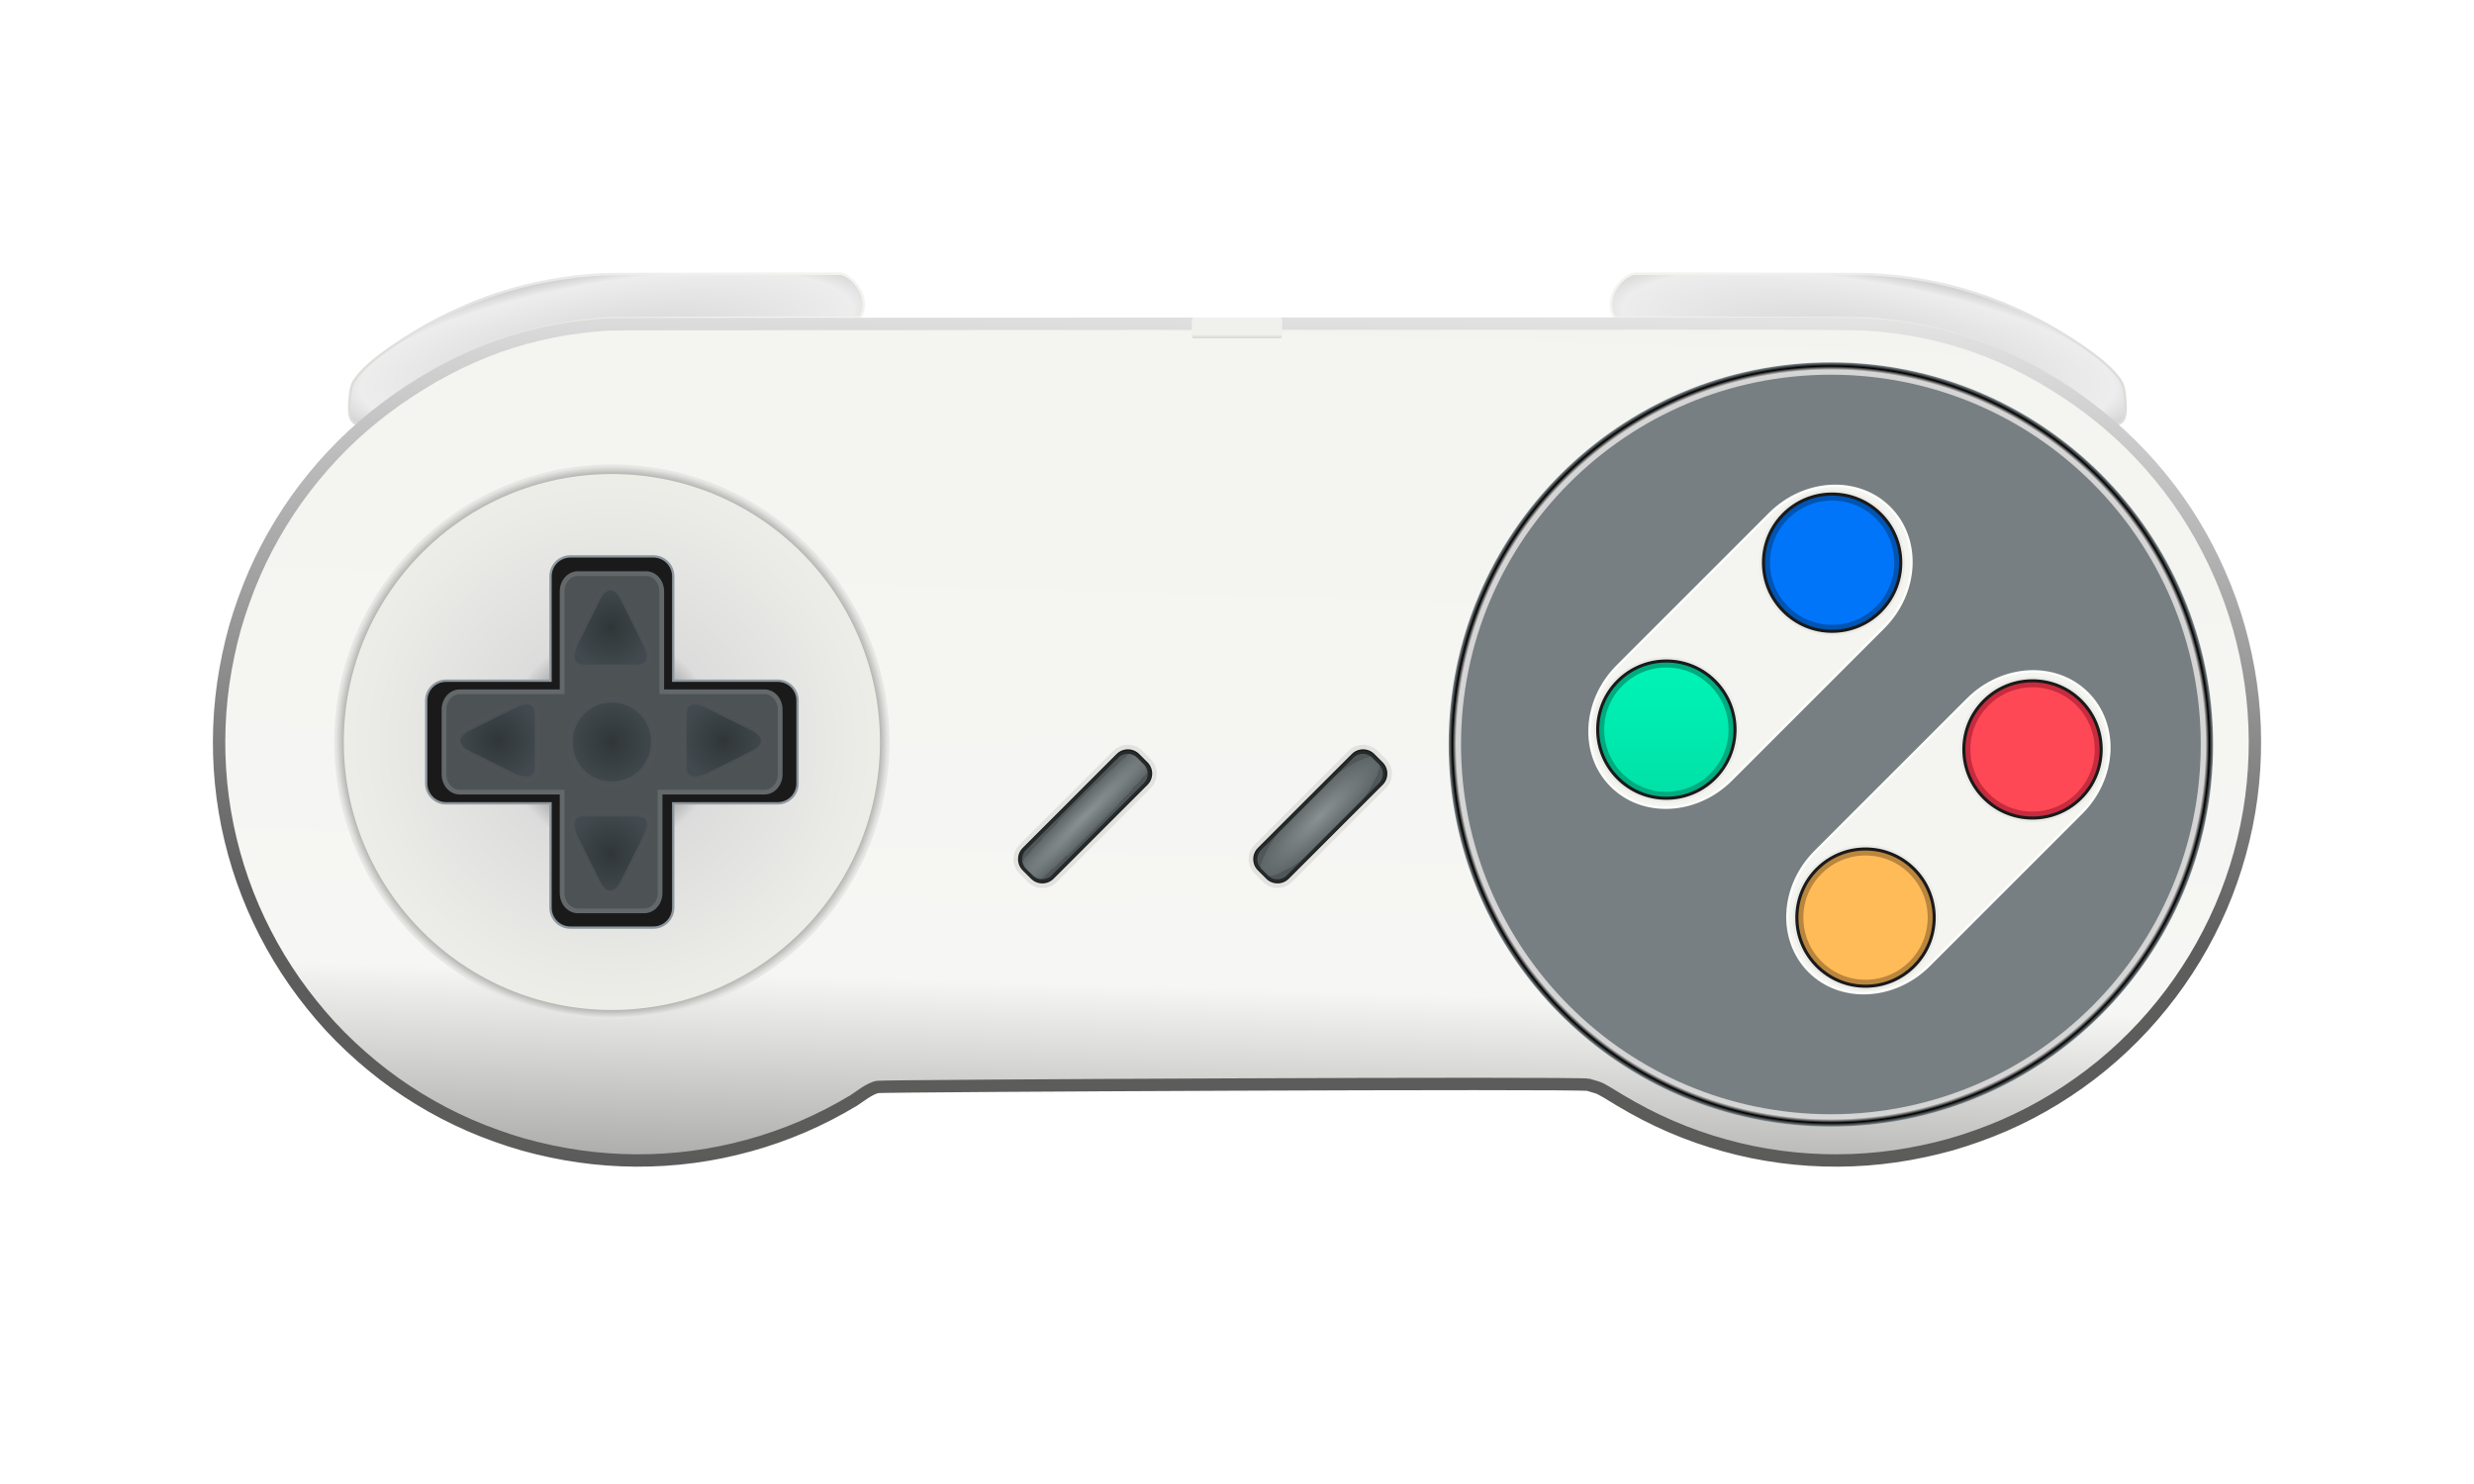
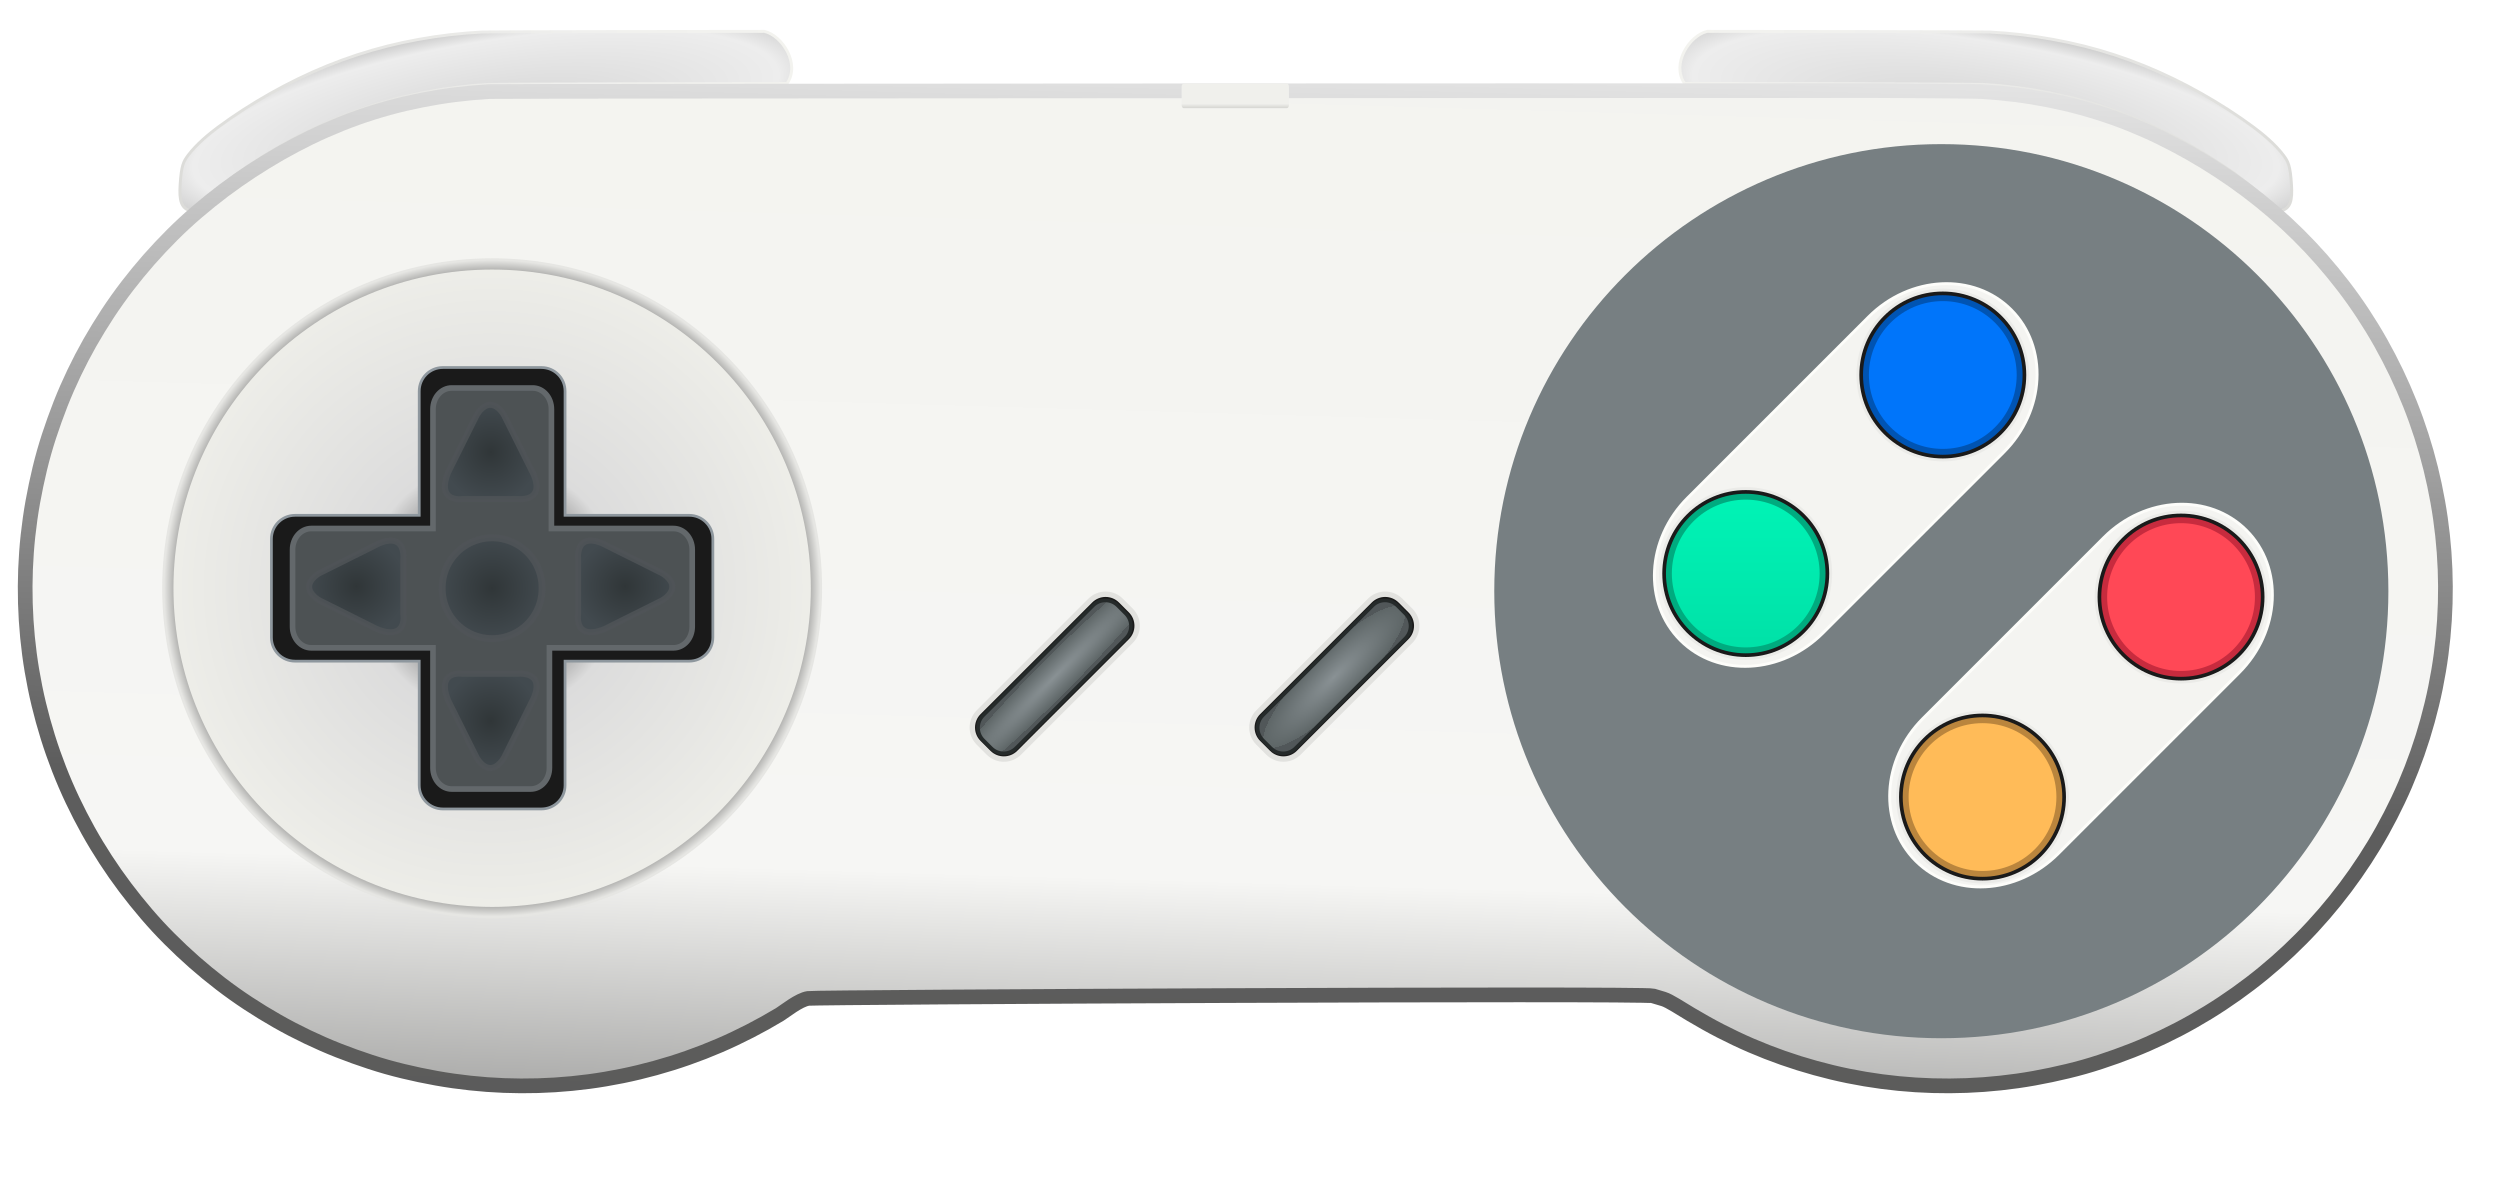
- <svg xmlns="http://www.w3.org/2000/svg" xmlns:xlink="http://www.w3.org/1999/xlink" viewBox="0 0 1000 600" id="svg2" version="1.0" style="enable-background:new">
+ <svg xmlns="http://www.w3.org/2000/svg" xmlns:xlink="http://www.w3.org/1999/xlink" viewBox="80 100 850 400" id="svg2" version="1.0" style="enable-background:new">
  <defs id="defs4">
    <linearGradient id="linearGradient3566">
      <stop style="stop-color:#f0f0ec;stop-opacity:1;" offset="0" id="stop3568" />
      <stop style="stop-color:#babab7;stop-opacity:1;" offset="1" id="stop3570" />
    </linearGradient>
    <linearGradient id="linearGradient4966">
      <stop style="stop-color:#00dea5;stop-opacity:1;" offset="0" id="stop4968" />
      <stop style="stop-color:#00f8b9;stop-opacity:1;" offset="1" id="stop4970" />
    </linearGradient>
    <linearGradient id="linearGradient4907">
      <stop id="stop4909" offset="0" style="stop-color:#8d8d8c;stop-opacity:1" />
      <stop style="stop-color:#f6f6f4;stop-opacity:1" offset="0.254" id="stop4911" />
      <stop id="stop4913" offset="1" style="stop-color:#f3f3ef;stop-opacity:1;" />
    </linearGradient>
    <linearGradient id="linearGradient4899">
      <stop id="stop4901" offset="0" style="stop-color:#dcdcd9;stop-opacity:1;" />
      <stop style="stop-color:#f0f0ee;stop-opacity:1;" offset="0.656" id="stop4903" />
      <stop id="stop4905" offset="1" style="stop-color:#f3f3ef;stop-opacity:1;" />
    </linearGradient>
    <linearGradient id="linearGradient4887">
      <stop style="stop-color:#5b5b5a;stop-opacity:1;" offset="0" id="stop4889" />
      <stop id="stop4897" offset="0.319" style="stop-color:#5d5d5d;stop-opacity:1;" />
      <stop style="stop-color:#f9f9f9;stop-opacity:1;" offset="1" id="stop4891" />
    </linearGradient>
    <linearGradient id="linearGradient4841">
      <stop style="stop-color:#d3d3d3;stop-opacity:1;" offset="0" id="stop4843" />
      <stop id="stop4849" offset="0.54" style="stop-color:#ededed;stop-opacity:1;" />
      <stop style="stop-color:#4d4d4d;stop-opacity:1;" offset="1" id="stop4845" />
    </linearGradient>
    <linearGradient id="linearGradient4831">
      <stop style="stop-color:#000000;stop-opacity:1;" offset="0" id="stop4833" />
      <stop id="stop4839" offset="0.153" style="stop-color:#c5c5c5;stop-opacity:0.498;" />
      <stop style="stop-color:#7c7c7c;stop-opacity:0;" offset="1" id="stop4835" />
    </linearGradient>
    <linearGradient id="linearGradient4821">
      <stop id="stop4825" offset="0" style="stop-color:#adadad;stop-opacity:0" />
      <stop style="stop-color:#b0b0ae;stop-opacity:0.365;" offset="1" id="stop4827" />
      <stop style="stop-color:#151514;stop-opacity:0.718;" offset="1" id="stop4829" />
    </linearGradient>
    <linearGradient id="linearGradient4811">
      <stop id="stop4815" offset="0" style="stop-color:#121212;stop-opacity:0.789;" />
      <stop style="stop-color:#1e1e1e;stop-opacity:0.789;" offset="1" id="stop4817" />
      <stop style="stop-color:#151514;stop-opacity:0.718;" offset="1" id="stop4819" />
    </linearGradient>
    <linearGradient id="linearGradient4783">
      <stop id="stop4785" offset="0" style="stop-color:#565655;stop-opacity:1;" />
      <stop style="stop-color:#adadad;stop-opacity:0.106;" offset="0.192" id="stop4787" />
      <stop id="stop4789" offset="1" style="stop-color:#b0b0ae;stop-opacity:0.365;" />
      <stop id="stop4791" offset="1" style="stop-color:#151514;stop-opacity:0.718;" />
    </linearGradient>
    <linearGradient id="linearGradient4717">
      <stop style="stop-color:#2a2d2e;stop-opacity:1;" offset="0" id="stop4719" />
      <stop id="stop4725" offset="0.98" style="stop-color:#d7d6d7;stop-opacity:1;" />
      <stop style="stop-color:#000000;stop-opacity:1;" offset="0.99" id="stop4731" />
      <stop style="stop-color:#859094;stop-opacity:1;" offset="1" id="stop4721" />
    </linearGradient>
    <linearGradient id="linearGradient4234">
      <stop style="stop-color:#8f8f8d;stop-opacity:1;" offset="0" id="stop4236" />
      <stop id="stop4242" offset="0.677" style="stop-color:#737373;stop-opacity:1;" />
      <stop style="stop-color:#e1e1df;stop-opacity:1;" offset="1" id="stop4244" />
      <stop style="stop-color:#151514;stop-opacity:1;" offset="1" id="stop4238" />
    </linearGradient>
    <linearGradient id="linearGradient4218">
      <stop style="stop-color:#dcdcd9;stop-opacity:1;" offset="0" id="stop4220" />
      <stop id="stop4226" offset="0.78" style="stop-color:#f0f0ee;stop-opacity:1;" />
      <stop style="stop-color:#f3f3ef;stop-opacity:1;" offset="1" id="stop4222" />
    </linearGradient>
    <linearGradient id="linearGradient4154">
      <stop style="stop-color:#899194;stop-opacity:1;" offset="0" id="stop4156" />
      <stop id="stop4162" offset="1" style="stop-color:#5e6667;stop-opacity:1;" />
      <stop style="stop-color:#515759;stop-opacity:1;" offset="1" id="stop4158" />
    </linearGradient>
    <linearGradient id="linearGradient4124">
      <stop style="stop-color:#303638;stop-opacity:1;" offset="0" id="stop4126" />
      <stop id="stop4132" offset="1" style="stop-color:#424a4f;stop-opacity:1;" />
    </linearGradient>
    <linearGradient id="linearGradient4109">
      <stop style="stop-color:#393d3f;stop-opacity:1;" offset="0" id="stop4111" />
      <stop id="stop4117" offset="0.389" style="stop-color:#101112;stop-opacity:1;" />
      <stop style="stop-color:#525252;stop-opacity:1;" offset="1" id="stop4113" />
    </linearGradient>
    <linearGradient id="linearGradient4089">
      <stop style="stop-color:#f3f3f1;stop-opacity:1;" offset="0" id="stop4091" />
      <stop id="stop4099" offset="0.94" style="stop-color:#7f7f7e;stop-opacity:1;" />
      <stop style="stop-color:#e6e6e3;stop-opacity:1;" offset="1" id="stop4093" />
    </linearGradient>
    <linearGradient id="linearGradient4053">
      <stop style="stop-color:#00fdbd;stop-opacity:1;" offset="0" id="stop4055" />
      <stop id="stop4061" offset="0.444" style="stop-color:#00e8ad;stop-opacity:1;" />
      <stop style="stop-color:#00d39d;stop-opacity:1;" offset="1" id="stop4057" />
    </linearGradient>
    <linearGradient id="linearGradient4025">
      <stop id="stop4051" offset="0" style="stop-color:#000000;stop-opacity:1;" />
      <stop style="stop-color:#dcdcdc;stop-opacity:1;" offset="0.389" id="stop4087" />
      <stop id="stop4033" offset="1" style="stop-color:#eeeee9;stop-opacity:1;" />
    </linearGradient>
    <radialGradient xlink:href="#linearGradient4025" id="radialGradient4049" cx="170" cy="300" fx="170" fy="300" r="96.806" gradientUnits="userSpaceOnUse" />
    <radialGradient xlink:href="#linearGradient4089" id="radialGradient4107" cx="170" cy="300" fx="170" fy="300" r="97.111" gradientUnits="userSpaceOnUse" />
    <radialGradient xlink:href="#linearGradient4124" id="radialGradient4130" cx="306" cy="299.303" fx="306" fy="299.303" r="11.155" gradientUnits="userSpaceOnUse" />
    <radialGradient xlink:href="#linearGradient4124" id="radialGradient4142" gradientUnits="userSpaceOnUse" gradientTransform="matrix(1,0,0,1.028011,0,-7.106276)" cx="246.848" cy="253.694" fx="246.848" fy="253.694" r="16.628" />
    <radialGradient xlink:href="#linearGradient4154" id="radialGradient4174" gradientUnits="userSpaceOnUse" gradientTransform="matrix(1,0,0,0.25778,0,394.0318)" cx="63.996" cy="530.883" fx="63.996" fy="530.883" r="32.959" />
    <filter id="filter4689">
      <feGaussianBlur stdDeviation="0.279" id="feGaussianBlur4691" />
    </filter>
    <filter id="filter4693">
      <feGaussianBlur stdDeviation="0.243" id="feGaussianBlur4695" />
    </filter>
    <filter id="filter4697">
      <feGaussianBlur stdDeviation="0.224" id="feGaussianBlur4699" />
    </filter>
    <filter id="filter4701">
      <feGaussianBlur stdDeviation="0.224" id="feGaussianBlur4703" />
    </filter>
    <filter id="filter4709">
      <feGaussianBlur stdDeviation="0.207" id="feGaussianBlur4711" />
    </filter>
    <filter id="filter4713">
      <feGaussianBlur stdDeviation="0.224" id="feGaussianBlur4715" />
    </filter>
    <radialGradient xlink:href="#linearGradient4717" id="radialGradient4723" cx="621" cy="301" fx="621" fy="301" r="154.5" gradientUnits="userSpaceOnUse" />
    <radialGradient xlink:href="#linearGradient4841" id="radialGradient4847" cx="245.175" cy="143.667" fx="245.175" fy="143.667" r="104.513" gradientTransform="matrix(1.764595,-0.297109,7.9491748e-2,0.4721195,-198.8796,148.6825)" gradientUnits="userSpaceOnUse" />
    <radialGradient xlink:href="#linearGradient4841" id="radialGradient4861" gradientUnits="userSpaceOnUse" gradientTransform="matrix(1.764595,-0.297109,7.9491748e-2,0.4721195,-198.8796,148.6825)" cx="245.175" cy="143.667" fx="245.175" fy="143.667" r="104.513" />
    <radialGradient xlink:href="#linearGradient4154" id="radialGradient4864" gradientUnits="userSpaceOnUse" gradientTransform="matrix(1.75473,-5.1588377e-3,5.5715772e-4,0.189512,-45.8458,433.3543)" cx="63.996" cy="530.883" fx="63.996" fy="530.883" r="32.959" />
    <linearGradient xlink:href="#linearGradient4887" id="linearGradient4893" x1="500" y1="508" x2="512.448" y2="82" gradientUnits="userSpaceOnUse" />
    <linearGradient xlink:href="#linearGradient4907" id="linearGradient4915" x1="500" y1="508" x2="512.448" y2="82" gradientUnits="userSpaceOnUse" />
    <linearGradient xlink:href="#linearGradient4899" id="linearGradient4923" x1="140.662" y1="143.667" x2="349.687" y2="143.667" gradientUnits="userSpaceOnUse" />
    <linearGradient xlink:href="#linearGradient4899" id="linearGradient4931" x1="140.662" y1="143.667" x2="349.687" y2="143.667" gradientUnits="userSpaceOnUse" />
    <radialGradient xlink:href="#linearGradient4841" id="radialGradient4937" gradientUnits="userSpaceOnUse" gradientTransform="matrix(1.764595,-0.297109,7.9491748e-2,0.4721195,-198.8796,148.6825)" cx="245.175" cy="143.667" fx="245.175" fy="143.667" r="104.513" />
    <radialGradient xlink:href="#linearGradient4841" id="radialGradient4948" gradientUnits="userSpaceOnUse" gradientTransform="matrix(1.764595,-0.297109,7.9491748e-2,0.4721195,-198.8796,148.6825)" cx="245.175" cy="143.667" fx="245.175" fy="143.667" r="104.513" />
    <linearGradient xlink:href="#linearGradient4899" id="linearGradient4950" gradientUnits="userSpaceOnUse" x1="140.662" y1="143.667" x2="349.687" y2="143.667" />
    <radialGradient xlink:href="#linearGradient4841" id="radialGradient4952" gradientUnits="userSpaceOnUse" gradientTransform="matrix(1.764595,-0.297109,7.9491748e-2,0.4721195,-198.8796,148.6825)" cx="245.175" cy="143.667" fx="245.175" fy="143.667" r="104.513" />
    <linearGradient xlink:href="#linearGradient4899" id="linearGradient4954" gradientUnits="userSpaceOnUse" x1="140.662" y1="143.667" x2="349.687" y2="143.667" />
    <radialGradient xlink:href="#linearGradient4841" id="radialGradient4956" gradientUnits="userSpaceOnUse" gradientTransform="matrix(1.764595,-0.297109,7.9491748e-2,0.4721195,-198.8796,150.8038)" cx="245.175" cy="143.667" fx="245.175" fy="143.667" r="104.513" />
    <linearGradient xlink:href="#linearGradient4899" id="linearGradient4958" gradientUnits="userSpaceOnUse" gradientTransform="translate(0,2.12132)" x1="140.662" y1="143.667" x2="349.687" y2="143.667" />
    <radialGradient xlink:href="#linearGradient4841" id="radialGradient4960" gradientUnits="userSpaceOnUse" gradientTransform="matrix(1.764595,-0.297109,7.9491748e-2,0.4721195,-198.8796,148.6825)" cx="245.175" cy="143.667" fx="245.175" fy="143.667" r="104.513" />
    <linearGradient xlink:href="#linearGradient4899" id="linearGradient4962" gradientUnits="userSpaceOnUse" x1="140.662" y1="143.667" x2="349.687" y2="143.667" />
    <radialGradient xlink:href="#linearGradient4841" id="radialGradient4964" gradientUnits="userSpaceOnUse" gradientTransform="matrix(1.764595,-0.297109,7.9491748e-2,0.4721195,-198.8796,148.6825)" cx="245.175" cy="143.667" fx="245.175" fy="143.667" r="104.513" />
    <linearGradient xlink:href="#linearGradient4966" id="linearGradient4972" x1="542.5" y1="334.1" x2="542.5" y2="257.434" gradientUnits="userSpaceOnUse" />
    <filter id="filter5100">
      <feGaussianBlur stdDeviation="0" id="feGaussianBlur5102" />
    </filter>
    <filter id="filter5112">
      <feGaussianBlur stdDeviation="0.242" id="feGaussianBlur5114" />
    </filter>
    <linearGradient xlink:href="#linearGradient3566" id="linearGradient3572" x1="492.772" y1="132.519" x2="492.772" y2="134.273" gradientUnits="userSpaceOnUse" gradientTransform="matrix(1,0,0,1.668538,9.375,-85.83142)" />
    <radialGradient xlink:href="#linearGradient4154" id="radialGradient3578" gradientUnits="userSpaceOnUse" gradientTransform="matrix(1.75473,-5.1588377e-3,5.5715772e-4,0.189512,-45.8458,433.3543)" cx="63.996" cy="530.883" fx="63.996" fy="530.883" r="32.959" />
  </defs>
  <g id="layer3" style="display:inline">
    <g transform="matrix(-1,0,0,1,1000.349,-4.573223)" style="fill:url(#radialGradient4964);fill-opacity:1;stroke:url(#linearGradient4931);stroke-width:1;stroke-miterlimit:4;stroke-dasharray:none;stroke-opacity:1;display:inline" id="g4851">
      <g id="g4943" style="fill:url(#radialGradient4960);stroke:url(#linearGradient4962)">
        <g transform="matrix(-1,0,0,1,1000.349,2.12132)" style="fill:url(#radialGradient4952);fill-opacity:1;stroke:url(#linearGradient4954);stroke-width:1;stroke-miterlimit:4;stroke-dasharray:none;stroke-opacity:1;display:inline" id="g4762">
          <path d="M 145.196,174.219 C 141.423,173.498 140.93,170.36 141.238,165.358 C 141.65,158.679 142.378,157.391 143.938,155.283 C 146.731,151.51 151.247,147.834 154.108,145.717 C 156.929,143.627 159.835,141.615 162.847,139.678 C 165.866,137.735 168.893,135.916 171.942,134.193 C 175.074,132.425 178.218,130.772 181.393,129.232 C 184.633,127.66 187.902,126.194 191.198,124.857 C 194.537,123.503 197.916,122.253 201.323,121.136 C 204.746,120.015 208.194,119.018 211.697,118.133 C 215.185,117.252 218.74,116.498 222.32,115.848 C 225.855,115.206 229.414,114.669 233.049,114.248 C 236.611,113.837 240.251,113.536 243.921,113.334 C 245.69,113.237 315.536,113.115 339.869,113.115 C 345.952,114.49 352.24,124.26 347.556,130.885 C 321.872,130.885 248.147,131.025 246.279,131.137 C 242.406,131.368 238.564,131.714 234.804,132.187 C 230.967,132.669 227.21,133.286 223.479,134.024 C 219.701,134.771 215.948,135.637 212.267,136.649 C 208.569,137.666 204.929,138.811 201.317,140.099 C 197.72,141.382 194.153,142.818 190.629,144.374 C 187.15,145.91 183.699,147.594 180.279,149.399 C 176.928,151.168 173.61,153.067 170.304,155.099 C 167.085,157.078 163.89,159.168 160.704,161.399 C 154.89,165.717 150.625,169.414 145.196,174.219 z" style="fill:url(#radialGradient4948);fill-opacity:1;fill-rule:evenodd;stroke:url(#linearGradient4950);stroke-width:1;stroke-linecap:butt;stroke-linejoin:miter;stroke-miterlimit:4;stroke-dasharray:none;stroke-opacity:1;display:inline" id="path4756" />
        </g>
        <path id="path4853" style="fill:url(#radialGradient4956);fill-opacity:1;fill-rule:evenodd;stroke:url(#linearGradient4958);stroke-width:1;stroke-linecap:butt;stroke-linejoin:miter;stroke-miterlimit:4;stroke-dasharray:none;stroke-opacity:1;display:inline" d="M 145.196,176.34 C 141.423,175.62 140.93,172.481 141.238,167.479 C 141.65,160.801 142.378,159.512 143.938,157.404 C 146.731,153.631 151.247,149.956 154.108,147.838 C 156.929,145.749 159.835,143.737 162.847,141.799 C 165.866,139.857 168.893,138.037 171.942,136.315 C 175.074,134.546 178.218,132.893 181.393,131.353 C 184.633,129.781 187.902,128.316 191.198,126.979 C 194.537,125.625 197.916,124.374 201.323,123.257 C 204.746,122.136 208.194,121.139 211.697,120.254 C 215.185,119.373 218.74,118.619 222.32,117.969 C 225.855,117.327 229.414,116.79 233.049,116.37 C 236.611,115.958 240.251,115.657 243.921,115.456 C 245.69,115.358 315.536,115.237 339.869,115.237 C 345.952,116.612 352.24,126.381 347.556,133.006 C 321.872,133.006 248.147,133.146 246.279,133.258 C 242.406,133.489 238.564,133.835 234.804,134.308 C 230.967,134.79 227.21,135.408 223.479,136.145 C 219.701,136.892 215.948,137.758 212.267,138.77 C 208.569,139.787 204.929,140.932 201.317,142.22 C 197.72,143.503 194.153,144.94 190.629,146.495 C 187.15,148.031 183.699,149.715 180.279,151.52 C 176.928,153.29 173.61,155.189 170.304,157.22 C 167.085,159.199 163.89,161.289 160.704,163.52 C 154.89,167.838 150.625,171.535 145.196,176.34 z" />
      </g>
    </g>
    <path id="path2383" d="M 716.446,130.799 C 704.944,130.801 250.015,130.913 246.279,131.137 C 242.406,131.368 238.564,131.714 234.804,132.187 C 230.967,132.669 227.21,133.286 223.479,134.024 C 219.701,134.771 215.948,135.637 212.267,136.649 C 208.569,137.666 204.929,138.811 201.317,140.099 C 197.72,141.382 194.153,142.818 190.629,144.374 C 187.15,145.91 183.699,147.594 180.279,149.399 C 176.928,151.168 173.61,153.067 170.304,155.099 C 167.085,157.078 163.89,159.168 160.704,161.399 C 157.525,163.625 154.458,165.937 151.479,168.337 C 148.46,170.769 145.515,173.275 142.704,175.874 C 139.86,178.504 137.157,181.223 134.529,184.012 C 131.875,186.828 129.311,189.747 126.879,192.712 C 124.426,195.702 122.091,198.734 119.867,201.862 C 117.627,205.011 115.497,208.261 113.492,211.537 C 111.475,214.83 109.569,218.179 107.792,221.587 C 106.007,225.008 104.345,228.489 102.804,232.012 C 101.258,235.546 99.865,239.115 98.567,242.737 C 97.265,246.366 96.054,250.021 95.004,253.724 C 93.953,257.432 93.064,261.169 92.267,264.937 C 91.47,268.705 90.782,272.523 90.242,276.337 C 89.702,280.15 89.284,283.967 89.004,287.812 C 88.724,291.65 88.573,295.506 88.554,299.362 C 88.536,303.209 88.647,307.062 88.892,310.912 C 89.135,314.749 89.51,318.598 90.017,322.424 C 90.521,326.233 91.161,330.002 91.929,333.787 C 92.693,337.55 93.602,341.311 94.629,345.037 C 95.65,348.736 96.797,352.413 98.079,356.062 C 99.351,359.68 100.748,363.269 102.279,366.824 C 103.795,370.343 105.456,373.842 107.229,377.287 C 108.981,380.691 110.849,384.055 112.854,387.374 C 114.832,390.647 116.928,393.87 119.154,397.049 C 121.38,400.228 123.692,403.296 126.092,406.274 C 128.525,409.293 131.03,412.238 133.629,415.049 C 136.259,417.893 138.979,420.596 141.767,423.224 C 144.583,425.878 147.502,428.442 150.467,430.874 C 153.457,433.327 156.489,435.662 159.617,437.887 C 162.766,440.126 166.016,442.256 169.292,444.262 C 172.586,446.278 175.934,448.184 179.342,449.962 C 182.764,451.746 186.244,453.408 189.767,454.949 C 193.301,456.495 196.87,457.888 200.492,459.187 C 204.121,460.488 207.776,461.699 211.479,462.749 C 215.187,463.8 218.925,464.69 222.692,465.487 C 226.46,466.284 230.278,466.972 234.092,467.512 C 237.905,468.051 241.723,468.469 245.567,468.749 C 249.406,469.029 253.261,469.181 257.117,469.199 C 260.964,469.217 264.817,469.106 268.667,468.862 C 272.505,468.618 276.353,468.244 280.179,467.737 C 283.989,467.232 287.757,466.592 291.542,465.824 C 295.306,465.06 299.066,464.151 302.792,463.124 C 306.492,462.104 310.168,460.956 313.817,459.674 C 317.435,458.402 321.024,457.005 324.579,455.474 C 328.098,453.958 331.598,452.297 335.042,450.524 C 338.446,448.772 341.81,446.904 345.129,444.899 C 346.766,443.91 351.633,439.916 354.804,439.462 C 358.018,439.001 638.751,437.628 642.008,438.599 L 645.567,439.66 C 647.557,440.253 651.591,442.959 654.871,444.899 C 658.208,446.873 661.554,448.772 664.958,450.524 C 668.402,452.297 671.902,453.958 675.421,455.474 C 678.976,457.005 682.565,458.402 686.183,459.674 C 689.832,460.956 693.508,462.104 697.208,463.124 C 700.934,464.151 704.657,465.06 708.421,465.824 C 712.205,466.592 716.011,467.232 719.821,467.737 C 723.647,468.244 727.495,468.618 731.333,468.862 C 735.183,469.106 739.036,469.217 742.883,469.199 C 746.739,469.181 750.594,469.029 754.433,468.749 C 758.277,468.469 762.095,468.051 765.908,467.512 C 769.722,466.972 773.502,466.284 777.271,465.487 C 781.038,464.69 784.813,463.8 788.521,462.749 C 792.224,461.699 795.879,460.488 799.508,459.187 C 803.13,457.888 806.699,456.495 810.233,454.949 C 813.756,453.408 817.236,451.746 820.658,449.962 C 824.066,448.184 827.414,446.278 830.708,444.262 C 833.984,442.256 837.196,440.126 840.346,437.887 C 843.474,435.662 846.543,433.327 849.533,430.874 C 852.498,428.442 855.417,425.878 858.233,423.224 C 861.021,420.596 863.703,417.893 866.333,415.049 C 868.933,412.238 871.475,409.293 873.908,406.274 C 876.308,403.296 878.62,400.228 880.846,397.049 C 883.072,393.87 885.168,390.647 887.146,387.374 C 889.151,384.055 891.019,380.691 892.771,377.287 C 894.544,373.842 896.205,370.343 897.721,366.824 C 899.252,363.269 900.649,359.68 901.921,356.062 C 903.203,352.413 904.35,348.736 905.371,345.037 C 906.398,341.311 907.307,337.55 908.071,333.787 C 908.839,330.002 909.479,326.233 909.983,322.424 C 910.49,318.598 910.865,314.749 911.108,310.912 C 911.353,307.062 911.464,303.209 911.446,299.362 C 911.427,295.506 911.276,291.65 910.996,287.812 C 910.716,283.967 910.298,280.15 909.758,276.337 C 909.218,272.523 908.53,268.705 907.733,264.937 C 906.936,261.169 906.01,257.432 904.958,253.724 C 903.908,250.021 902.735,246.366 901.433,242.737 C 900.135,239.115 898.705,235.546 897.158,232.012 C 895.617,228.489 893.956,225.008 892.171,221.587 C 890.393,218.179 888.525,214.83 886.508,211.537 C 884.503,208.261 882.373,205.011 880.133,201.862 C 877.909,198.734 875.574,195.702 873.121,192.712 C 870.689,189.747 868.125,186.828 865.471,184.012 C 862.843,181.223 860.102,178.504 857.258,175.874 C 854.448,173.275 851.54,170.769 848.521,168.337 C 845.543,165.937 842.475,163.625 839.296,161.399 C 836.11,159.168 832.915,157.078 829.696,155.099 C 826.39,153.067 823.034,151.168 819.683,149.399 C 816.263,147.594 812.85,145.91 809.371,144.374 C 805.847,142.818 802.28,141.382 798.683,140.099 C 795.071,138.811 791.394,137.666 787.696,136.649 C 784.014,135.637 780.299,134.771 776.521,134.024 C 772.79,133.286 768.996,132.669 765.158,132.187 C 761.398,131.714 757.594,131.368 753.721,131.137 C 750.354,130.935 716.864,130.799 716.446,130.799 z" style="fill:url(#linearGradient4915);fill-opacity:1;fill-rule:evenodd;stroke:url(#linearGradient4893);stroke-width:5;stroke-linecap:butt;stroke-linejoin:miter;stroke-miterlimit:4;stroke-dasharray:none;stroke-opacity:1" />
    <path style="fill:url(#radialGradient4049);fill-opacity:1;stroke:url(#radialGradient4107);stroke-width:3.333;stroke-miterlimit:4;stroke-dasharray:none;stroke-opacity:1" id="path3212" d="M 266,300 A 96,96 0 1 1 74,300 A 96,96 0 1 1 266,300 z" transform="matrix(1.148653,0,0,1.148653,52.05556,-44.59602)" />
-     <path style="fill:#777f82;fill-opacity:1;stroke:url(#radialGradient4723);stroke-width:5;stroke-miterlimit:4;stroke-dasharray:none;stroke-opacity:1" id="path3214" d="M 773,301 A 152,152 0 1 1 469,301 A 152,152 0 1 1 773,301 z" transform="translate(119.052,7.3806597e-7)" />
+     <path style="fill:#777f82;fill-opacity:1;stroke:url(#radialGradient4723);stroke-width:0;stroke-miterlimit:4;stroke-dasharray:none;stroke-opacity:1" id="path3214" d="M 773,301 A 152,152 0 1 1 469,301 A 152,152 0 1 1 773,301 z" transform="translate(119.052,7.3806597e-7)" />
    <rect style="fill:#f4f4f1;fill-opacity:1;stroke:#fdfdfa;stroke-width:1;stroke-miterlimit:4;stroke-dasharray:none;stroke-opacity:1" id="rect3217" width="159" height="65" x="235.906" y="652.723" rx="36" transform="matrix(0.7071068,-0.7071068,0.7071068,0.7071068,0,0)" />
    <use x="0" y="0" xlink:href="#rect3217" id="use3219" transform="translate(80,75)" width="800" height="600" />
    <path style="fill:#1a1a1a;fill-opacity:1;stroke:#ebebe8;stroke-width:0.952;stroke-miterlimit:4;stroke-dasharray:none;stroke-opacity:1" id="path3235" d="M 570,298 A 27.5,27.5 0 1 1 515,298 A 27.5,27.5 0 1 1 570,298 z" transform="matrix(1.05,0,0,1.05,103.927,-17.9)" />
    <path transform="matrix(0.95,0,0,0.95,158.177,11.9)" d="M 570,298 A 27.5,27.5 0 1 1 515,298 A 27.5,27.5 0 1 1 570,298 z" id="path3237" style="fill:url(#linearGradient4972);fill-opacity:1;stroke:#00ab7f;stroke-width:2.105;stroke-miterlimit:4;stroke-dasharray:none;stroke-opacity:1" />
    <path transform="matrix(1.05,0,0,1.05,184.427,58.1)" d="M 570,298 A 27.5,27.5 0 1 1 515,298 A 27.5,27.5 0 1 1 570,298 z" id="path3245" style="fill:#1a1a1a;fill-opacity:1;stroke:#ebebe8;stroke-width:0.952;stroke-miterlimit:4;stroke-dasharray:none;stroke-opacity:1" />
    <path style="fill:#ffbb58;fill-opacity:1;stroke:#ba853d;stroke-width:2.105;stroke-miterlimit:4;stroke-dasharray:none;stroke-opacity:1" id="path3247" d="M 570,298 A 27.5,27.5 0 1 1 515,298 A 27.5,27.5 0 1 1 570,298 z" transform="matrix(0.95,0,0,0.95,238.677,87.9)" />
    <path style="fill:#1a1a1a;fill-opacity:1;stroke:#ebebe8;stroke-width:0.952;stroke-miterlimit:4;stroke-dasharray:none;stroke-opacity:1" id="path3251" d="M 570,298 A 27.5,27.5 0 1 1 515,298 A 27.5,27.5 0 1 1 570,298 z" transform="matrix(1.05,0,0,1.05,251.927,-9.899999)" />
    <path transform="matrix(0.95,0,0,0.95,306.177,19.9)" d="M 570,298 A 27.5,27.5 0 1 1 515,298 A 27.5,27.5 0 1 1 570,298 z" id="path3253" style="fill:#ff4856;fill-opacity:1;stroke:#c72b3e;stroke-width:2.105;stroke-miterlimit:4;stroke-dasharray:none;stroke-opacity:1" />
    <path transform="matrix(1.05,0,0,1.05,170.927,-85.4)" d="M 570,298 A 27.5,27.5 0 1 1 515,298 A 27.5,27.5 0 1 1 570,298 z" id="path3257" style="fill:#1a1a1a;fill-opacity:1;stroke:#ebebe8;stroke-width:0.952;stroke-miterlimit:4;stroke-dasharray:none;stroke-opacity:1" />
    <path style="fill:#0075fa;fill-opacity:1;stroke:#0054b3;stroke-width:2.105;stroke-miterlimit:4;stroke-dasharray:none;stroke-opacity:1" id="path3259" d="M 570,298 A 27.5,27.5 0 1 1 515,298 A 27.5,27.5 0 1 1 570,298 z" transform="matrix(0.95,0,0,0.95,225.177,-55.6)" />
    <g id="g3574" transform="translate(14,0)">
      <rect transform="matrix(0.7071068,-0.7071068,0.7071068,0.7071068,0,0)" rx="7.346" y="523.894" x="32.659" height="19.478" width="68.39" id="rect3307" style="fill:#1a1a1a;fill-opacity:1;stroke:#e2e2df;stroke-width:1.836;stroke-miterlimit:4;stroke-dasharray:none;stroke-opacity:1" />
      <rect transform="matrix(0.7071068,-0.7071068,0.7071068,0.7071068,0,0)" style="fill:url(#radialGradient3578);fill-opacity:1;stroke:#252a2a;stroke-width:1.215;stroke-miterlimit:4;stroke-dasharray:none;stroke-opacity:1" id="rect3309" width="64.702" height="15.777" x="34.395" y="525.744" rx="5.95" />
    </g>
    <path style="fill:#1a1a1a;fill-opacity:1;stroke:#8e979e;stroke-width:0.938;stroke-miterlimit:4;stroke-dasharray:none;stroke-opacity:1" d="M 230.575,224.955 C 226.121,224.955 222.535,228.541 222.535,232.995 L 222.535,275.208 L 180.322,275.208 C 175.867,275.208 172.281,278.794 172.281,283.249 L 172.281,316.751 C 172.281,321.206 175.867,324.792 180.322,324.792 L 222.535,324.792 L 222.535,367.005 C 222.535,371.459 226.121,375.045 230.575,375.045 L 264.078,375.045 C 268.532,375.045 272.118,371.459 272.118,367.005 L 272.118,324.792 L 314.331,324.792 C 318.786,324.792 322.372,321.206 322.372,316.751 L 322.372,283.249 C 322.372,278.794 318.786,275.208 314.331,275.208 L 272.118,275.208 L 272.118,232.995 C 272.118,228.541 268.532,224.955 264.078,224.955 L 230.575,224.955 z" id="rect3221" />
    <path id="path3319" d="M 233.58,231.915 C 230.051,231.915 227.211,235.129 227.211,239.121 L 227.211,279.695 L 185.836,279.695 C 182.308,279.695 179.467,282.909 179.467,286.901 L 179.467,313.06 C 179.467,317.053 182.308,320.267 185.836,320.267 L 227.211,320.267 L 227.211,361.066 C 227.211,365.058 230.051,368.272 233.58,368.272 L 260.436,368.272 C 263.964,368.272 266.804,365.058 266.804,361.066 L 266.804,320.267 L 308.988,320.267 C 312.516,320.267 315.357,317.053 315.357,313.06 L 315.357,286.901 C 315.357,282.909 312.516,279.695 308.988,279.695 L 267.481,279.695 L 267.481,239.121 C 267.481,235.129 264.641,231.915 261.112,231.915 L 233.58,231.915 z" style="fill:#4d5254;fill-opacity:1;stroke:#63686b;stroke-width:1.914;stroke-miterlimit:4;stroke-dasharray:none;stroke-opacity:1" />
    <path style="fill:url(#radialGradient4142);fill-opacity:1;stroke:#4f5457;stroke-width:2.061;stroke-miterlimit:4;stroke-opacity:0.863" d="M 231.716,267.527 C 230.301,264.687 232.565,260.219 232.565,260.219 L 237.285,250.753 L 242.004,241.287 C 242.004,241.287 243.892,237.631 246.724,237.631 C 249.555,237.631 251.443,241.287 251.443,241.287 L 256.162,250.753 L 260.882,260.219 C 260.882,260.219 263.433,264.521 262.017,267.361 C 260.602,270.201 256.162,269.685 256.162,269.685 L 246.724,269.685 L 237.285,269.685 C 237.285,269.685 233.132,270.367 231.716,267.527 z" id="path3924" />
    <use x="0" y="0" xlink:href="#path3924" id="use3931" transform="matrix(1,0,0,-1,0,598.7622)" width="1000" height="600" />
    <use x="0" y="0" xlink:href="#path3924" id="use3933" transform="matrix(0,-1,1,0,-52.53308,546.2291)" width="1000" height="600" />
    <use x="0" y="0" xlink:href="#use3931" id="use3935" transform="matrix(0,-1,1,0,-52.53308,546.2291)" width="1000" height="600" />
    <path style="fill:url(#radialGradient4130);fill-opacity:1;stroke:#4f5457;stroke-width:1.45;stroke-miterlimit:4;stroke-dasharray:none;stroke-opacity:0.862" id="path3943" d="M 316.43,299.303 A 10.43,10.43 0 1 1 295.571,299.303 A 10.43,10.43 0 1 1 316.43,299.303 z" transform="matrix(1.628894,0,0,1.628894,-251.1158,-187.5328)" />
    <g id="g4168" transform="translate(112.9467,0)">
      <rect style="fill:#1a1a1a;fill-opacity:1;stroke:#e2e2df;stroke-width:1.836;stroke-miterlimit:4;stroke-dasharray:none;stroke-opacity:1" id="rect4170" width="68.39" height="19.478" x="29.909" y="521.144" rx="7.346" transform="matrix(0.7071068,-0.7071068,0.7071068,0.7071068,0,0)" />
      <rect rx="5.95" y="522.994" x="31.645" height="15.777" width="64.702" id="rect4172" style="fill:url(#radialGradient4174);fill-opacity:1;stroke:#252a2a;stroke-width:1.215;stroke-miterlimit:4;stroke-dasharray:none;stroke-opacity:1" transform="matrix(0.7071068,-0.7071068,0.7071068,0.7071068,0,0)" />
    </g>
    <rect style="fill:url(#linearGradient3572);fill-opacity:1;stroke:none;stroke-width:0.5;stroke-miterlimit:4;stroke-dasharray:none;stroke-opacity:1;enable-background:new" id="rect3564" width="36.5" height="8.387" x="481.75" y="128.387" rx="0.7" ry="1.168" />
  </g>
  <g id="layer4" style="display:inline">
    <flowRoot xml:space="preserve" id="flowRoot4249" style="font-size:16px;font-style:normal;font-variant:normal;font-weight:normal;font-stretch:normal;text-align:start;line-height:125%;writing-mode:lr-tb;text-anchor:start;fill:#474b4c;fill-opacity:1;stroke:none;stroke-width:1px;stroke-linecap:butt;stroke-linejoin:miter;stroke-opacity:1;filter:url(#filter4689);font-family:Arial;-inkscape-font-specification:Arial" transform="translate(25.5,0)">
      <flowRegion id="flowRegion4251">
        <rect id="rect4253" width="74.5" height="30" x="384.5" y="367.5" style="fill:#474b4c;fill-opacity:1;stroke:none;stroke-opacity:1" />
      </flowRegion>
      <flowPara id="flowPara4255" style="font-style:italic;font-variant:normal;font-weight:normal;font-stretch:normal;fill:#474b4c;fill-opacity:1;stroke:none;stroke-opacity:1;font-family:Arial;-inkscape-font-specification:Arial Italic">SELECT</flowPara>
    </flowRoot>
    <flowRoot xml:space="preserve" id="flowRoot4669" style="font-size:16px;font-style:italic;font-variant:normal;font-weight:normal;font-stretch:normal;text-align:start;line-height:125%;writing-mode:lr-tb;text-anchor:start;fill:#474b4c;fill-opacity:1;stroke:none;stroke-width:1px;stroke-linecap:butt;stroke-linejoin:miter;stroke-opacity:1;display:inline;filter:url(#filter4693);font-family:Arial;-inkscape-font-specification:Arial Italic" transform="translate(14,-0.7071068)">
      <flowRegion id="flowRegion4671">
        <rect id="rect4673" width="69.65" height="20.153" x="490.732" y="368.069" style="font-style:italic;font-variant:normal;font-weight:normal;font-stretch:normal;fill:#474b4c;fill-opacity:1;font-family:Arial;-inkscape-font-specification:Arial Italic" />
      </flowRegion>
      <flowPara id="flowPara4675" style="font-size:16px;font-style:italic;font-variant:normal;font-weight:normal;font-stretch:normal;fill:#474b4c;fill-opacity:1;font-family:Arial;-inkscape-font-specification:Arial Italic">START</flowPara>
    </flowRoot>
    <flowRoot xml:space="preserve" id="flowRoot4186" style="font-size:30px;font-style:normal;font-variant:normal;font-weight:900;font-stretch:normal;text-align:start;line-height:125%;writing-mode:lr-tb;text-anchor:start;fill:#f7f7f4;fill-opacity:1;stroke:none;stroke-width:1px;stroke-linecap:butt;stroke-linejoin:miter;stroke-opacity:1;display:inline;filter:url(#filter4713);font-family:Arial Black;-inkscape-font-specification:Arial Black Heavy" transform="matrix(0.8,0,0,0.8,178.842,53.4802)">
      <flowRegion id="flowRegion4188">
        <rect id="rect4190" width="42.426" height="37.477" x="839.336" y="246.8" style="font-size:30px;font-style:normal;font-variant:normal;font-weight:900;font-stretch:normal;text-align:start;line-height:125%;writing-mode:lr-tb;text-anchor:start;fill:#f7f7f4;fill-opacity:1;font-family:Arial Black;-inkscape-font-specification:Arial Black Heavy" />
      </flowRegion>
      <flowPara id="flowPara4192">A</flowPara>
    </flowRoot>
    <flowRoot xml:space="preserve" id="flowRoot4194" style="font-size:30px;font-style:normal;font-variant:normal;font-weight:900;font-stretch:normal;text-align:start;line-height:125%;writing-mode:lr-tb;text-anchor:start;fill:#f7f7f4;fill-opacity:1;stroke:none;stroke-width:1px;stroke-linecap:butt;stroke-linejoin:miter;stroke-opacity:1;display:inline;filter:url(#filter4709);font-family:Arial Black;-inkscape-font-specification:Arial Black Heavy" transform="matrix(0.8,0,0,0.8,141.2172,80.84454)">
      <flowRegion id="flowRegion4196">
        <rect id="rect4198" width="44.548" height="40.659" x="695.086" y="388.929" style="font-size:30px;font-style:normal;font-variant:normal;font-weight:900;font-stretch:normal;text-align:start;line-height:125%;writing-mode:lr-tb;text-anchor:start;fill:#f7f7f4;fill-opacity:1;font-family:Arial Black;-inkscape-font-specification:Arial Black Heavy" />
      </flowRegion>
      <flowPara id="flowPara4200">B</flowPara>
    </flowRoot>
    <flowRoot xml:space="preserve" id="flowRoot4202" style="font-size:30px;font-style:normal;font-variant:normal;font-weight:900;font-stretch:normal;text-align:start;line-height:125%;writing-mode:lr-tb;text-anchor:start;fill:#f7f7f4;fill-opacity:1;stroke:none;stroke-width:1px;stroke-linecap:butt;stroke-linejoin:miter;stroke-opacity:1;display:inline;filter:url(#filter4701);font-family:Arial Black;-inkscape-font-specification:Arial Black Heavy" transform="matrix(0.8,0,0,0.8,125.0875,66.20704)">
      <flowRegion id="flowRegion4204">
        <rect id="rect4206" width="39.244" height="35.002" x="614.829" y="315.743" style="font-size:30px;font-style:normal;font-variant:normal;font-weight:900;font-stretch:normal;text-align:start;line-height:125%;writing-mode:lr-tb;text-anchor:start;fill:#f7f7f4;fill-opacity:1;font-family:Arial Black;-inkscape-font-specification:Arial Black Heavy" />
      </flowRegion>
      <flowPara id="flowPara4208">Y</flowPara>
    </flowRoot>
    <flowRoot xml:space="preserve" id="flowRoot4210" style="font-size:30px;font-style:normal;font-variant:normal;font-weight:900;font-stretch:normal;text-align:start;line-height:125%;writing-mode:lr-tb;text-anchor:start;fill:#f7f7f4;fill-opacity:1;stroke:none;stroke-width:1px;stroke-linecap:butt;stroke-linejoin:miter;stroke-opacity:1;display:inline;filter:url(#filter4697);font-family:Arial Black;-inkscape-font-specification:Arial Black Heavy" transform="matrix(0.8,0,0,0.8,155.2844,37.70705)">
      <flowRegion id="flowRegion4212">
        <rect id="rect4214" width="44.548" height="39.598" x="765.797" y="173.261" style="font-size:30px;font-style:normal;font-variant:normal;font-weight:900;font-stretch:normal;text-align:start;line-height:125%;writing-mode:lr-tb;text-anchor:start;fill:#f7f7f4;fill-opacity:1;font-family:Arial Black;-inkscape-font-specification:Arial Black Heavy" />
      </flowRegion>
      <flowPara id="flowPara4216">X</flowPara>
    </flowRoot>
  </g>
</svg>
